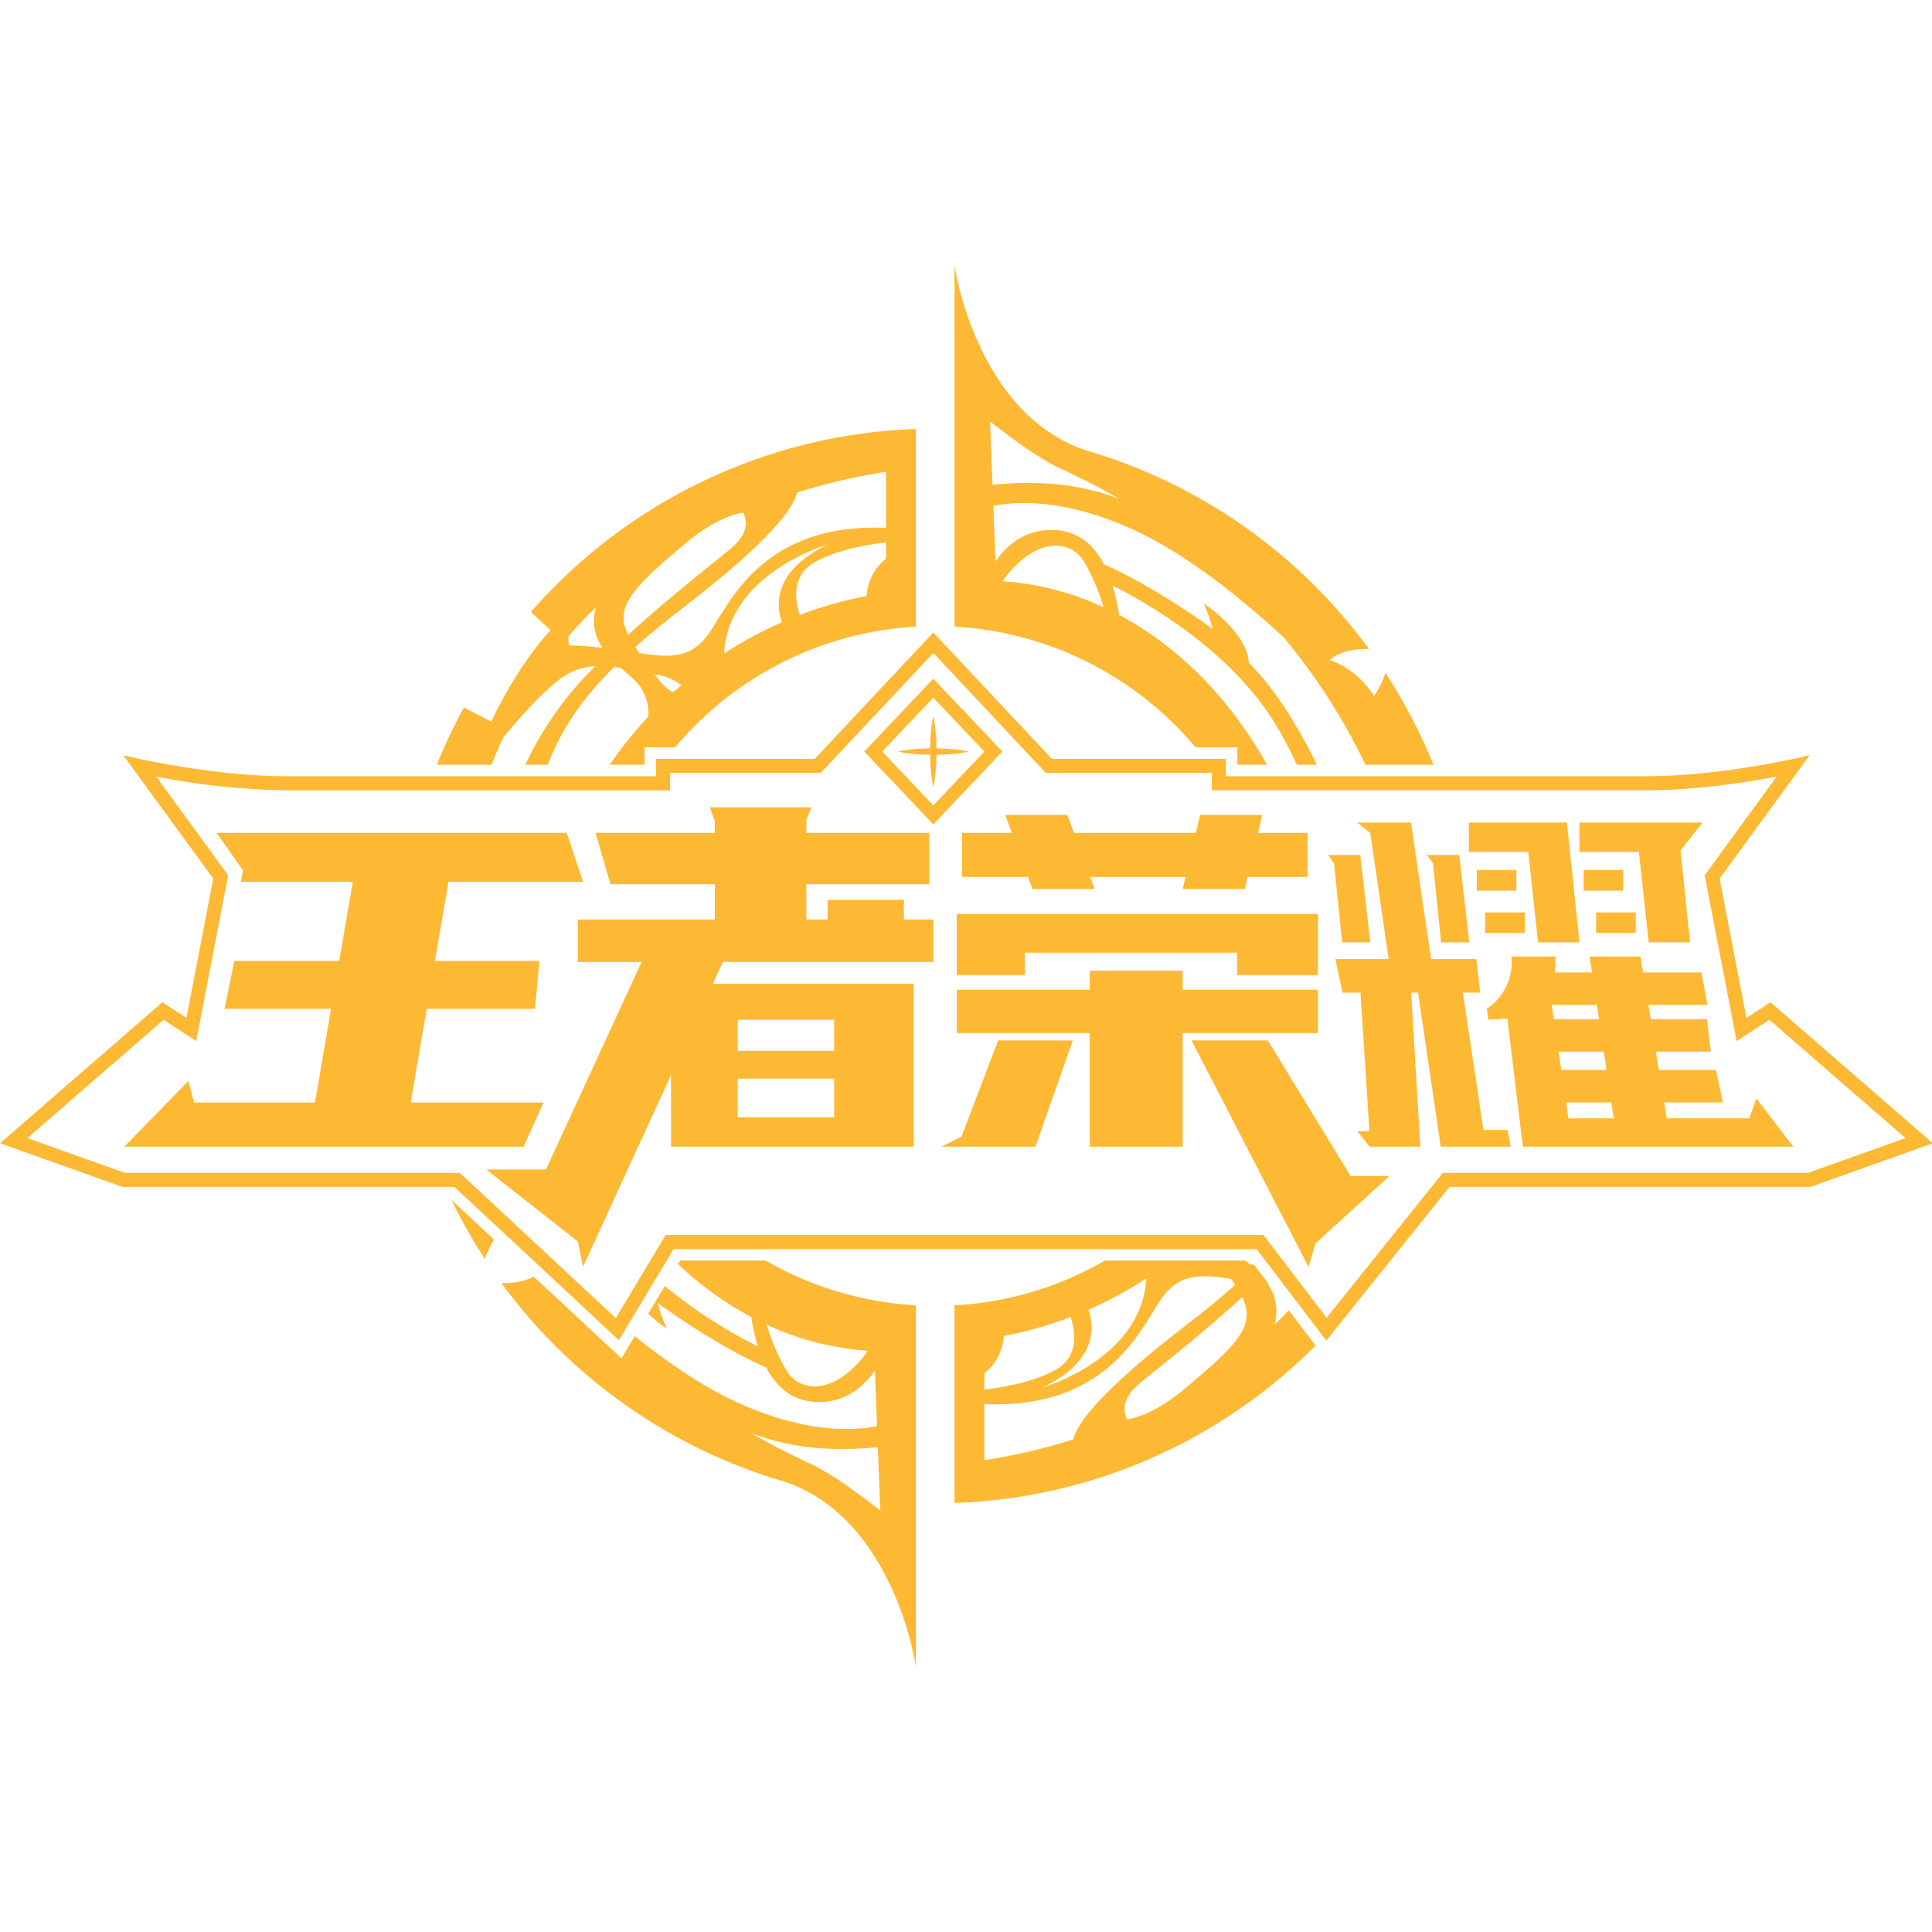
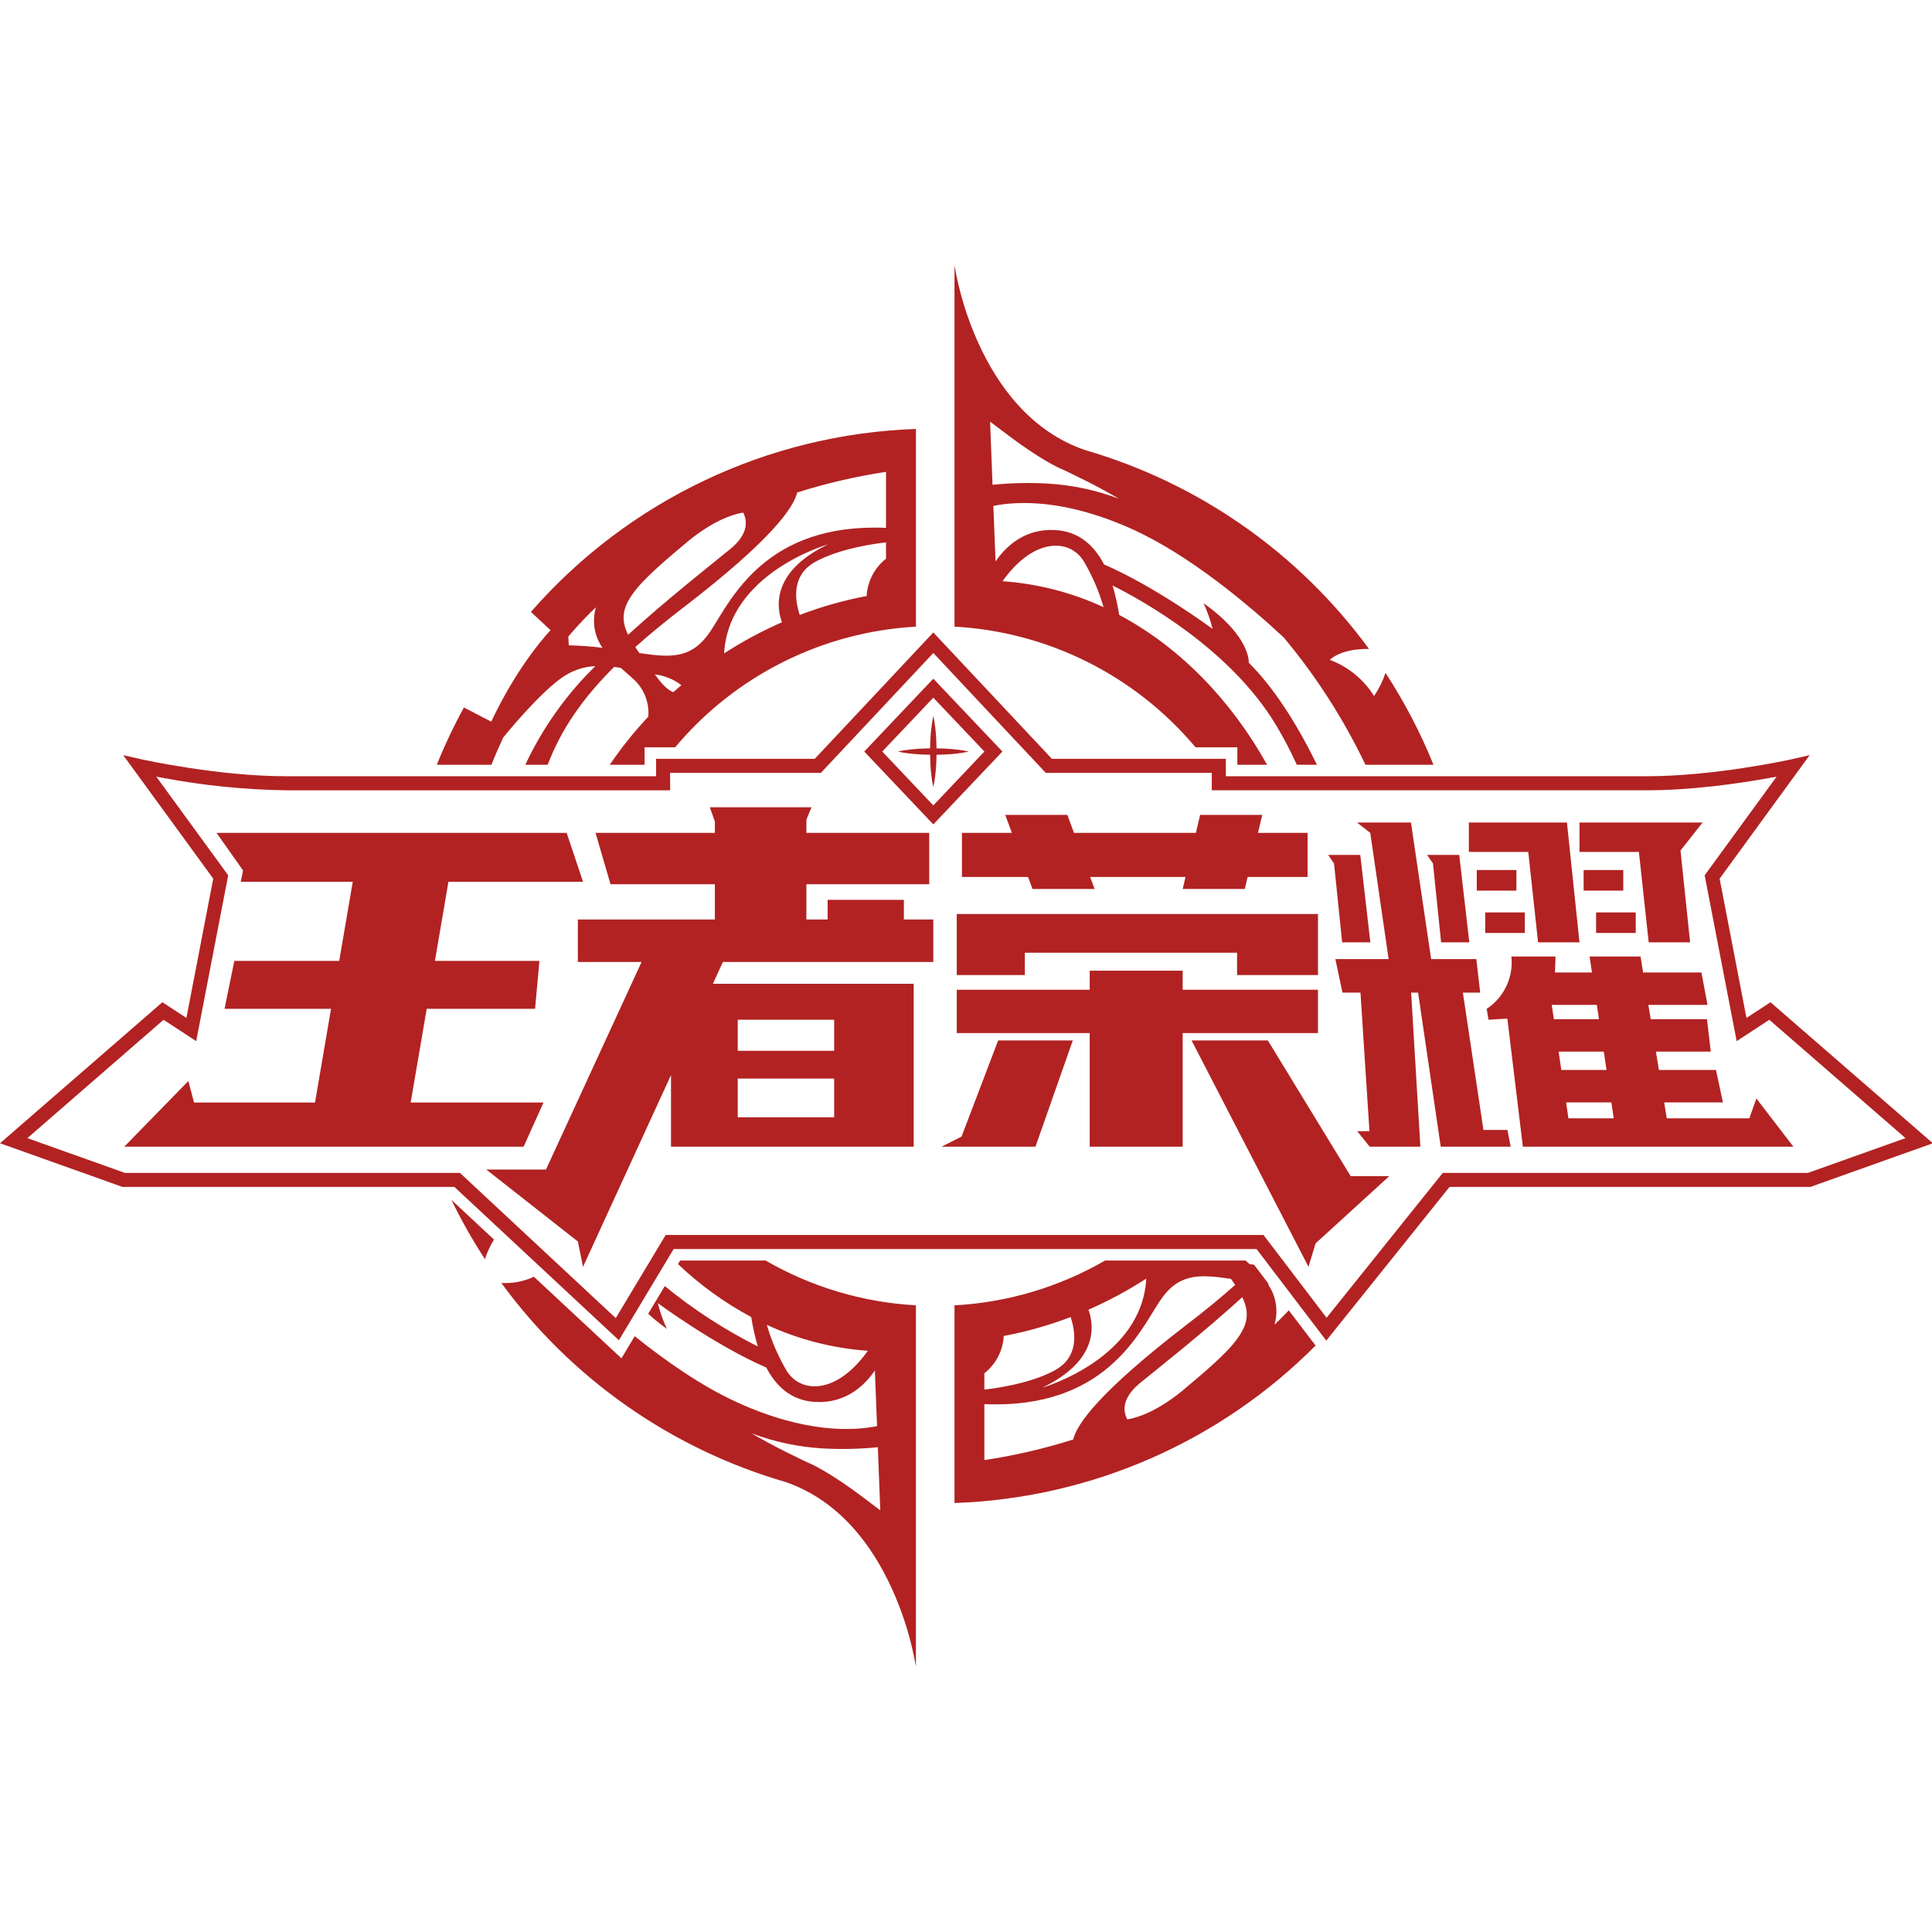
- <svg xmlns="http://www.w3.org/2000/svg" t="1733372238452" class="icon" viewBox="0 0 1412 1024" version="1.1" p-id="16250" width="200" height="200">
-   <path d="M559.574 727.279h-62.498l-1.553 2.58a245.595 245.595 0 0 0 53.515 38.703 163.213 163.213 0 0 0 4.802 21.478 367.943 367.943 0 0 1-67.969-44.102l-12.136 20.235a137.132 137.132 0 0 0 13.642 10.99 100.34 100.34 0 0 1-6.594-18.778s41.378 30.652 79.269 47.088c6.952 13.307 17.894 24.129 35.597 25.133 22.815 1.338 36.648-12.543 43.744-22.983l1.601 40.662c-17.775 3.512-52.225 5.256-101.726-17.13-26.232-11.898-52.822-30.484-75.375-48.593l-9.7 16.174-64.003-59.631a49.215 49.215 0 0 1-23.771 4.563 392.969 392.969 0 0 0 207.585 145.422c40.017 13.713 63.883 47.423 77.716 77.716a233.33 233.33 0 0 1 17.679 57.194v-264.015a246.649 246.649 0 0 1-109.825-32.706z m15.577 80.893a143.678 143.678 0 0 1-14.717-33.925 210.586 210.586 0 0 0 73.822 18.969c-22.672 31.966-48.713 31.249-59.105 14.955z m19.327 68.566l-6.474-2.939-13.904-6.809c-8.529-4.253-16.747-8.768-24.822-13.45a177.251 177.251 0 0 0 51.986 11.037 258.735 258.735 0 0 0 40.303-0.884l1.792 46.133c-11.324-8.338-28.454-22.481-48.88-33.088zM354.395 726.209a66.602 66.602 0 0 1 6.649-14.265l-31.127-29.006a392.732 392.732 0 0 0 24.478 43.271zM388.016 253.219l14.37 13.352s-22.995 23.592-43.359 66.848l-19.963-10.347a388.272 388.272 0 0 0-19.829 41.856h39.921c2.676-6.761 5.567-13.4 8.648-19.97 12.28-14.862 29.003-33.71 42.334-43.314a45.617 45.617 0 0 1 24.942-8.816 411.264 411.264 0 0 0-7.908 8.097 248.701 248.701 0 0 0-43.242 64.003h16.341c9.915-25.847 25.085-48.116 48.57-71.502 1.648 0.189 3.273 0.454 4.898 0.738 3.679 3.299 7.311 6.309 10.321 9.198a33.284 33.284 0 0 1 9.747 26.401 282.296 282.296 0 0 0-28.143 35.165h25.42v-12.755h22.338a247.695 247.695 0 0 1 175.978-88.182V119.503a391.566 391.566 0 0 0-281.383 133.716z m27.665 24.414l-0.334-6.45q5.698-6.689 11.826-13.071a250.708 250.708 0 0 1 8.362-8.266 34.551 34.551 0 0 0 4.802 29.603 245.024 245.024 0 0 0-24.655-1.816z m43.361-7.69c-5.686-11.828-4.348-20.978 6.785-34.309 9.222-11.035 25.921-24.677 37.46-34.424 16.962-13.737 30.914-19.16 39.826-20.594 2.819 5.304 4.659 15.123-9.413 26.662-15.409 12.612-45.488 36.12-74.658 62.665z m32.993 41.926c-4.706-1.911-8.457-6.164-13.474-12.973a39.044 39.044 0 0 1 19.423 7.884c-1.959 1.672-3.966 3.347-5.949 5.089z m79.46-51.076a294.877 294.877 0 0 0-42.262 22.718c3.201-58.004 73.75-79.03 75.948-79.673-42.239 20.307-37.437 46.849-33.686 56.955z m76.044-46.47a37.542 37.542 0 0 0-14.167 27.283 283.753 283.753 0 0 0-48.88 13.833c-3.87-11.776-5.925-29.577 11.874-39.106 18.181-9.774 43.863-13.116 51.174-13.907z m0-22.55c-87.846-3.751-113.05 52.103-127.743 74.703-13.618 20.883-28.454 20.453-52.511 16.819-1.051-1.529-2.102-3.008-3.01-4.372 10.44-9.317 22.17-18.967 35.501-29.17 64.051-49.236 80.201-72.673 82.852-83.808a421.191 421.191 0 0 1 64.911-15.075zM827.722 192.847c41.808 18.969 84.597 54.97 110.422 78.958a442.807 442.807 0 0 1 59.798 93.123h49.716a392.135 392.135 0 0 0-35.071-67.154 67.744 67.744 0 0 1-8.362 16.936 64.371 64.371 0 0 0-32.372-26.444s7.717-8.362 28.693-7.958a392.976 392.976 0 0 0-207.585-145.396c-40.017-13.716-63.859-47.423-77.716-77.718A233.862 233.862 0 0 1 697.59 0v263.969a247.769 247.769 0 0 1 176.169 88.204h30.556v12.755h21.74c-25.897-46.465-63.119-85.621-108.105-109.512a160.494 160.494 0 0 0-4.826-21.48c21.573 10.751 85.48 46.016 119.047 101.32a295.443 295.443 0 0 1 15.624 29.672h14.693c-14.764-30.219-31.846-56.809-49.836-74.584 0 0 1.744-18.802-33.065-43.505a101.482 101.482 0 0 1 6.618 18.778s-41.402-30.678-79.293-47.088c-6.952-13.309-17.87-24.129-35.597-25.133-22.815-1.338-36.624 12.516-43.72 22.959l-1.601-40.638c17.751-3.514 52.225-5.256 101.726 17.13z m-35.884 22.98a144.12 144.12 0 0 1 14.693 33.925 210.586 210.586 0 0 0-73.822-18.967c22.696-31.966 48.713-31.249 59.129-14.958z m-66.44-55.519l-1.792-46.135c11.324 8.316 28.454 22.483 48.88 33.091l6.474 2.939 13.904 6.809c8.529 4.25 16.771 8.768 24.822 13.45a176.355 176.355 0 0 0-51.962-11.04 255.868 255.868 0 0 0-40.327 0.886zM941.895 763.641c-0.717 0.741-1.386 1.505-2.102 2.246-2.676 2.795-5.495 5.543-8.338 8.266a34.677 34.677 0 0 0-4.802-29.624 6.928 6.928 0 0 1 0.741 0.096l-10.87-14.287c-1.099-0.167-2.198-0.311-3.297-0.502-0.956-0.884-1.935-1.72-2.891-2.556h-102.729a246.46 246.46 0 0 1-110.016 32.73v144.466a391.101 391.101 0 0 0 263.895-115.081z m-146.425-0.43a297.677 297.677 0 0 0 42.286-22.744c-3.225 58.03-73.75 79.054-75.948 79.699 42.215-20.307 37.413-46.849 33.662-56.955z m-76.044 46.443a37.269 37.269 0 0 0 14.167-27.259 282.733 282.733 0 0 0 48.88-13.833c3.894 11.778 5.925 29.577-11.85 39.085-18.181 9.795-43.887 13.116-51.197 13.928z m64.935 48.378a418.713 418.713 0 0 1-64.935 15.075v-40.901c87.87 3.775 113.05-52.081 127.767-74.682 13.618-20.88 28.454-20.474 52.511-16.843 1.027 1.553 2.078 3.01 3.01 4.396-10.44 9.317-22.194 18.969-35.525 29.146-64.027 49.262-80.201 72.699-82.829 83.808z m116.801-69.665c-9.222 11.014-25.945 24.679-37.484 34.426-16.938 13.713-30.914 19.16-39.802 20.57-2.843-5.304-4.683-15.123 9.389-26.638 15.433-12.614 45.512-36.146 74.658-62.665 5.686 11.826 4.348 20.976-6.761 34.307z" fill="#fdb933" p-id="16251" />
-   <path d="M918.363 718.867H492.32l-40.01 66.655-120.21-112.047H89.547L0.01 641.553l118.657-103.073 17.567 11.467 19.612-101.791-65.78-90.232 13.336 3.013c2.322 0.514 56.561 12.378 105.685 12.378h270.408v-12.731h115.984l86.632-92.354 86.653 92.354h127.143v12.734h307.615c49.145 0 103.384-11.864 105.668-12.371l13.379-3.02-65.78 90.232 19.612 101.791 17.564-11.467 118.657 103.073-89.551 31.92H1059.37l-90.067 112.31z m-468.332 50.483l36.464-60.747h436.959l46.071 60.491 84.921-105.883h266.858l71.335-25.415-99.538-86.484-23.86 15.598-23.389-121.183 52.543-72.092-4.991 0.901c-22.815 4.128-56.926 9.047-89.874 9.047H885.633v-12.729h-121.321l-82.203-87.611-82.184 87.611h-110.159v12.734H209.076a527.504 527.504 0 0 1-89.848-9.047l-4.991-0.903 52.54 72.095-23.389 121.183-23.86-15.598-99.514 86.484 71.311 25.415h244.823z" fill="#fdb933" p-id="16252" />
-   <path d="M682.109 302.025l-50.481 53.231 50.481 53.252 50.505-53.252z m-37.317 53.231l37.317-39.35 37.341 39.35-37.341 39.372z" fill="#fdb933" p-id="16253" />
-   <path d="M680.759 337.409a119.728 119.728 0 0 0-0.733 8.323c-0.141 2.305-0.215 4.737-0.258 7.189a163.514 163.514 0 0 0-7.184 0.253 122.786 122.786 0 0 0-8.326 0.731 74.14 74.14 0 0 0-8.123 1.364 72.646 72.646 0 0 0 8.123 1.369c2.437 0.308 5.277 0.561 8.326 0.731 2.305 0.136 4.735 0.215 7.184 0.253 0.038 2.449 0.108 4.883 0.239 7.191 0.167 3.041 0.425 5.887 0.733 8.321a72.281 72.281 0 0 0 1.371 8.123 72.197 72.197 0 0 0 1.371-8.123c0.308-2.434 0.564-5.28 0.733-8.321 0.139-2.305 0.213-4.74 0.251-7.189a175.894 175.894 0 0 0 7.186-0.239 117.081 117.081 0 0 0 8.323-0.731 71.966 71.966 0 0 0 8.123-1.374 73.733 73.733 0 0 0-8.123-1.371 112.233 112.233 0 0 0-8.323-0.717 144.454 144.454 0 0 0-7.191-0.239 189.935 189.935 0 0 0-0.239-7.186 122.74 122.74 0 0 0-0.733-8.323 73.182 73.182 0 0 0-1.367-8.123 72.589 72.589 0 0 0-1.364 8.087zM391.058 543.307l3.182-35.043h-76.39l9.893-57.834h98.353l-11.945-35.736H158.222l19.411 27.445-1.694 8.29h81.875l-9.893 57.834H171.262l-7.167 35.043h77.835l-11.706 68.487H141.8l-4.131-15.741-46.837 47.994h291.862l14.535-32.252h-97.082l11.706-68.487z" fill="#fdb933" p-id="16254" />
-   <path d="M682.109 509.06v-31.058h-21.502v-14.334h-55.737v14.334h-15.529v-25.752h89.781V414.693h-89.781v-9.556l3.725-9.15h-74.3l3.691 10.345v8.362h-87.224l8.983 30.75 1.983 6.809h76.259v25.752h-100.149v31.058h46.587l-27.307 59.275-42.573 92.433h-43.6l66.894 52.559 3.799 18.515 43.194-94.153 21.095-45.965v52.32h177.387V524.995h-146.76l7.311-15.935z m-142.937 42.217h70.477v22.696h-70.477z m0 43.003h70.477v28.263h-70.477zM754.591 455.708h45.392l-3.22-8.758h69.665l-2.062 8.758h45.392l2.062-8.758h43.849v-32.252h-36.261l3.089-13.14h-45.392l-3.089 13.14h-89.112l-4.828-13.14h-45.392l4.828 13.14H703.028v32.252h48.34zM749.015 502.294h155.088v16.327h59.134v-44.599h-263.991v44.597h49.769z" fill="#fdb933" p-id="16255" />
-   <path d="M963.237 529.37h-98.866v-13.938h-67.966v13.938h-97.153v31.655h97.153v83.02h67.966v-83.02h98.871z" fill="#fdb933" p-id="16256" />
-   <path d="M702.732 636.688l-14.638 7.358h68.685l27.278-77.644h-54.552zM987.127 665.548l-60.524-99.146h-55.746l85.449 165.44 5.179-17.12 53.907-49.174zM1001.517 494.728l-7.358-63.907h-23.475l4.3 6.271 5.93 57.636zM1053.233 494.728h20.606l-7.354-63.907h-23.47l4.288 6.271z" fill="#fdb933" p-id="16257" />
-   <path d="M1069.148 531.46h12.65l-2.819-24.488h-33.022l-14.764-99.843h-39.419l9.688 7.566 13.419 92.277h-38.925l5.208 24.488h13.14l6.551 101.239h-8.959l9.155 11.348h37.03l-6.747-112.587h5.077l16.547 112.587h51.126l-2.403-12.244h-17.517zM1124.101 494.728h30.26l-9.16-87.6h-71.696v21.502h43.423zM1204.952 494.728h30.26l-7.017-67.149 16.155-20.45h-89.986v21.502h43.423z" fill="#fdb933" p-id="16258" />
-   <path d="M1079.302 441.87h28.967v15.03h-28.967zM1085.451 472.828h28.967v15.032h-28.967zM1157.393 441.87h28.967v15.03h-28.967zM1166.502 472.828h28.967v15.032h-28.967zM1283.65 608.806l-5.163 14.525h-60.348l-1.887-11.635h42.931l-5.065-23.699h-41.713l-2.174-13.427h40.088l-2.771-23.699h-41.14l-1.696-10.443h43.218l-4.444-23.699h-42.621l-1.887-11.656h-37.222l1.744 11.656h-27.044l0.406-11.656h-32.252a40.614 40.614 0 0 1-18.061 38.225l1.314 7.979 13.785-0.812 11.348 93.579h197.694z m-149.555-68.377h32.945l1.553 10.443h-32.969z m5.017 34.142h33.017l2.007 13.427h-33.041z m7.167 48.761l-1.696-11.635h33.088l1.744 11.635z" fill="#fdb933" p-id="16259" />
+ <svg xmlns="http://www.w3.org/2000/svg" t="1733555466374" class="icon" viewBox="0 0 1412 1024" version="1.1" p-id="3946" width="256" height="256">
+   <path d="M559.574 727.279h-62.498l-1.553 2.58a245.595 245.595 0 0 0 53.515 38.703 163.213 163.213 0 0 0 4.802 21.478 367.943 367.943 0 0 1-67.969-44.102l-12.136 20.235a137.132 137.132 0 0 0 13.642 10.99 100.34 100.34 0 0 1-6.594-18.778s41.378 30.652 79.269 47.088c6.952 13.307 17.894 24.129 35.597 25.133 22.815 1.338 36.648-12.543 43.744-22.983l1.601 40.662c-17.775 3.512-52.225 5.256-101.726-17.13-26.232-11.898-52.822-30.484-75.375-48.593l-9.7 16.174-64.003-59.631a49.215 49.215 0 0 1-23.771 4.563 392.969 392.969 0 0 0 207.585 145.422c40.017 13.713 63.883 47.423 77.716 77.716a233.33 233.33 0 0 1 17.679 57.194v-264.015a246.649 246.649 0 0 1-109.825-32.706z m15.577 80.893a143.678 143.678 0 0 1-14.717-33.925 210.586 210.586 0 0 0 73.822 18.969c-22.672 31.966-48.713 31.249-59.105 14.955z m19.327 68.566l-6.474-2.939-13.904-6.809c-8.529-4.253-16.747-8.768-24.822-13.45a177.251 177.251 0 0 0 51.986 11.037 258.735 258.735 0 0 0 40.303-0.884l1.792 46.133c-11.324-8.338-28.454-22.481-48.88-33.088zM354.395 726.209a66.602 66.602 0 0 1 6.649-14.265l-31.127-29.006a392.732 392.732 0 0 0 24.478 43.271zM388.016 253.219l14.37 13.352s-22.995 23.592-43.359 66.848l-19.963-10.347a388.272 388.272 0 0 0-19.829 41.856h39.921c2.676-6.761 5.567-13.4 8.648-19.97 12.28-14.862 29.003-33.71 42.334-43.314a45.617 45.617 0 0 1 24.942-8.816 411.264 411.264 0 0 0-7.908 8.097 248.701 248.701 0 0 0-43.242 64.003h16.341c9.915-25.847 25.085-48.116 48.57-71.502 1.648 0.189 3.273 0.454 4.898 0.738 3.679 3.299 7.311 6.309 10.321 9.198a33.284 33.284 0 0 1 9.747 26.401 282.296 282.296 0 0 0-28.143 35.165h25.42v-12.755h22.338a247.695 247.695 0 0 1 175.978-88.182V119.503a391.566 391.566 0 0 0-281.383 133.716z m27.665 24.414l-0.334-6.45q5.698-6.689 11.826-13.071a250.708 250.708 0 0 1 8.362-8.266 34.551 34.551 0 0 0 4.802 29.603 245.024 245.024 0 0 0-24.655-1.816z m43.361-7.69c-5.686-11.828-4.348-20.978 6.785-34.309 9.222-11.035 25.921-24.677 37.46-34.424 16.962-13.737 30.914-19.16 39.826-20.594 2.819 5.304 4.659 15.123-9.413 26.662-15.409 12.612-45.488 36.12-74.658 62.665z m32.993 41.926c-4.706-1.911-8.457-6.164-13.474-12.973a39.044 39.044 0 0 1 19.423 7.884c-1.959 1.672-3.966 3.347-5.949 5.089z m79.46-51.076a294.877 294.877 0 0 0-42.262 22.718c3.201-58.004 73.75-79.03 75.948-79.673-42.239 20.307-37.437 46.849-33.686 56.955z m76.044-46.47a37.542 37.542 0 0 0-14.167 27.283 283.753 283.753 0 0 0-48.88 13.833c-3.87-11.776-5.925-29.577 11.874-39.106 18.181-9.774 43.863-13.116 51.174-13.907z m0-22.55c-87.846-3.751-113.05 52.103-127.743 74.703-13.618 20.883-28.454 20.453-52.511 16.819-1.051-1.529-2.102-3.008-3.01-4.372 10.44-9.317 22.17-18.967 35.501-29.17 64.051-49.236 80.201-72.673 82.852-83.808a421.191 421.191 0 0 1 64.911-15.075zM827.722 192.847c41.808 18.969 84.597 54.97 110.422 78.958a442.807 442.807 0 0 1 59.798 93.123h49.716a392.135 392.135 0 0 0-35.071-67.154 67.744 67.744 0 0 1-8.362 16.936 64.371 64.371 0 0 0-32.372-26.444s7.717-8.362 28.693-7.958a392.976 392.976 0 0 0-207.585-145.396c-40.017-13.716-63.859-47.423-77.716-77.718A233.862 233.862 0 0 1 697.59 0v263.969a247.769 247.769 0 0 1 176.169 88.204h30.556v12.755h21.74c-25.897-46.465-63.119-85.621-108.105-109.512a160.494 160.494 0 0 0-4.826-21.48c21.573 10.751 85.48 46.016 119.047 101.32a295.443 295.443 0 0 1 15.624 29.672h14.693c-14.764-30.219-31.846-56.809-49.836-74.584 0 0 1.744-18.802-33.065-43.505a101.482 101.482 0 0 1 6.618 18.778s-41.402-30.678-79.293-47.088c-6.952-13.309-17.87-24.129-35.597-25.133-22.815-1.338-36.624 12.516-43.72 22.959l-1.601-40.638c17.751-3.514 52.225-5.256 101.726 17.13z m-35.884 22.98a144.12 144.12 0 0 1 14.693 33.925 210.586 210.586 0 0 0-73.822-18.967c22.696-31.966 48.713-31.249 59.129-14.958z m-66.44-55.519l-1.792-46.135c11.324 8.316 28.454 22.483 48.88 33.091l6.474 2.939 13.904 6.809c8.529 4.25 16.771 8.768 24.822 13.45a176.355 176.355 0 0 0-51.962-11.04 255.868 255.868 0 0 0-40.327 0.886zM941.895 763.641c-0.717 0.741-1.386 1.505-2.102 2.246-2.676 2.795-5.495 5.543-8.338 8.266a34.677 34.677 0 0 0-4.802-29.624 6.928 6.928 0 0 1 0.741 0.096l-10.87-14.287c-1.099-0.167-2.198-0.311-3.297-0.502-0.956-0.884-1.935-1.72-2.891-2.556h-102.729a246.46 246.46 0 0 1-110.016 32.73v144.466a391.101 391.101 0 0 0 263.895-115.081z m-146.425-0.43a297.677 297.677 0 0 0 42.286-22.744c-3.225 58.03-73.75 79.054-75.948 79.699 42.215-20.307 37.413-46.849 33.662-56.955z m-76.044 46.443a37.269 37.269 0 0 0 14.167-27.259 282.733 282.733 0 0 0 48.88-13.833c3.894 11.778 5.925 29.577-11.85 39.085-18.181 9.795-43.887 13.116-51.197 13.928z m64.935 48.378a418.713 418.713 0 0 1-64.935 15.075v-40.901c87.87 3.775 113.05-52.081 127.767-74.682 13.618-20.88 28.454-20.474 52.511-16.843 1.027 1.553 2.078 3.01 3.01 4.396-10.44 9.317-22.194 18.969-35.525 29.146-64.027 49.262-80.201 72.699-82.829 83.808z m116.801-69.665c-9.222 11.014-25.945 24.679-37.484 34.426-16.938 13.713-30.914 19.16-39.802 20.57-2.843-5.304-4.683-15.123 9.389-26.638 15.433-12.614 45.512-36.146 74.658-62.665 5.686 11.826 4.348 20.976-6.761 34.307z" fill="#B22222" p-id="3947" />
+   <path d="M918.363 718.867H492.32l-40.01 66.655-120.21-112.047H89.547L0.01 641.553l118.657-103.073 17.567 11.467 19.612-101.791-65.78-90.232 13.336 3.013c2.322 0.514 56.561 12.378 105.685 12.378h270.408v-12.731h115.984l86.632-92.354 86.653 92.354h127.143v12.734h307.615c49.145 0 103.384-11.864 105.668-12.371l13.379-3.02-65.78 90.232 19.612 101.791 17.564-11.467 118.657 103.073-89.551 31.92H1059.37l-90.067 112.31z m-468.332 50.483l36.464-60.747h436.959l46.071 60.491 84.921-105.883h266.858l71.335-25.415-99.538-86.484-23.86 15.598-23.389-121.183 52.543-72.092-4.991 0.901c-22.815 4.128-56.926 9.047-89.874 9.047H885.633v-12.729h-121.321l-82.203-87.611-82.184 87.611h-110.159v12.734H209.076a527.504 527.504 0 0 1-89.848-9.047l-4.991-0.903 52.54 72.095-23.389 121.183-23.86-15.598-99.514 86.484 71.311 25.415h244.823z" fill="#B22222" p-id="3948" />
+   <path d="M682.109 302.025l-50.481 53.231 50.481 53.252 50.505-53.252z m-37.317 53.231l37.317-39.35 37.341 39.35-37.341 39.372z" fill="#B22222" p-id="3949" />
+   <path d="M680.759 337.409a119.728 119.728 0 0 0-0.733 8.323c-0.141 2.305-0.215 4.737-0.258 7.189a163.514 163.514 0 0 0-7.184 0.253 122.786 122.786 0 0 0-8.326 0.731 74.14 74.14 0 0 0-8.123 1.364 72.646 72.646 0 0 0 8.123 1.369c2.437 0.308 5.277 0.561 8.326 0.731 2.305 0.136 4.735 0.215 7.184 0.253 0.038 2.449 0.108 4.883 0.239 7.191 0.167 3.041 0.425 5.887 0.733 8.321a72.281 72.281 0 0 0 1.371 8.123 72.197 72.197 0 0 0 1.371-8.123c0.308-2.434 0.564-5.28 0.733-8.321 0.139-2.305 0.213-4.74 0.251-7.189a175.894 175.894 0 0 0 7.186-0.239 117.081 117.081 0 0 0 8.323-0.731 71.966 71.966 0 0 0 8.123-1.374 73.733 73.733 0 0 0-8.123-1.371 112.233 112.233 0 0 0-8.323-0.717 144.454 144.454 0 0 0-7.191-0.239 189.935 189.935 0 0 0-0.239-7.186 122.74 122.74 0 0 0-0.733-8.323 73.182 73.182 0 0 0-1.367-8.123 72.589 72.589 0 0 0-1.364 8.087zM391.058 543.307l3.182-35.043h-76.39l9.893-57.834h98.353l-11.945-35.736H158.222l19.411 27.445-1.694 8.29h81.875l-9.893 57.834H171.262l-7.167 35.043h77.835l-11.706 68.487H141.8l-4.131-15.741-46.837 47.994h291.862l14.535-32.252h-97.082l11.706-68.487z" fill="#B22222" p-id="3950" />
+   <path d="M682.109 509.06v-31.058h-21.502v-14.334h-55.737v14.334h-15.529v-25.752h89.781V414.693h-89.781v-9.556l3.725-9.15h-74.3l3.691 10.345v8.362h-87.224l8.983 30.75 1.983 6.809h76.259v25.752h-100.149v31.058h46.587l-27.307 59.275-42.573 92.433h-43.6l66.894 52.559 3.799 18.515 43.194-94.153 21.095-45.965v52.32h177.387V524.995h-146.76l7.311-15.935z m-142.937 42.217h70.477v22.696h-70.477z m0 43.003h70.477v28.263h-70.477zM754.591 455.708h45.392l-3.22-8.758h69.665l-2.062 8.758h45.392l2.062-8.758h43.849v-32.252h-36.261l3.089-13.14h-45.392l-3.089 13.14h-89.112l-4.828-13.14h-45.392l4.828 13.14H703.028v32.252h48.34zM749.015 502.294h155.088v16.327h59.134v-44.599h-263.991v44.597h49.769z" fill="#B22222" p-id="3951" />
+   <path d="M963.237 529.37h-98.866v-13.938h-67.966v13.938h-97.153v31.655h97.153v83.02h67.966v-83.02h98.871z" fill="#B22222" p-id="3952" />
+   <path d="M702.732 636.688l-14.638 7.358h68.685l27.278-77.644h-54.552zM987.127 665.548l-60.524-99.146h-55.746l85.449 165.44 5.179-17.12 53.907-49.174zM1001.517 494.728l-7.358-63.907h-23.475l4.3 6.271 5.93 57.636zM1053.233 494.728h20.606l-7.354-63.907h-23.47l4.288 6.271z" fill="#B22222" p-id="3953" />
+   <path d="M1069.148 531.46h12.65l-2.819-24.488h-33.022l-14.764-99.843h-39.419l9.688 7.566 13.419 92.277h-38.925l5.208 24.488h13.14l6.551 101.239h-8.959l9.155 11.348h37.03l-6.747-112.587h5.077l16.547 112.587h51.126l-2.403-12.244h-17.517zM1124.101 494.728h30.26l-9.16-87.6h-71.696v21.502h43.423zM1204.952 494.728h30.26l-7.017-67.149 16.155-20.45h-89.986v21.502h43.423z" fill="#B22222" p-id="3954" />
+   <path d="M1079.302 441.87h28.967v15.03h-28.967zM1085.451 472.828h28.967v15.032h-28.967zM1157.393 441.87h28.967v15.03h-28.967zM1166.502 472.828h28.967v15.032h-28.967zM1283.65 608.806l-5.163 14.525h-60.348l-1.887-11.635h42.931l-5.065-23.699h-41.713l-2.174-13.427h40.088l-2.771-23.699h-41.14l-1.696-10.443h43.218l-4.444-23.699h-42.621l-1.887-11.656h-37.222l1.744 11.656h-27.044l0.406-11.656h-32.252a40.614 40.614 0 0 1-18.061 38.225l1.314 7.979 13.785-0.812 11.348 93.579h197.694z m-149.555-68.377h32.945l1.553 10.443h-32.969z m5.017 34.142h33.017l2.007 13.427h-33.041z m7.167 48.761l-1.696-11.635h33.088l1.744 11.635z" fill="#B22222" p-id="3955" />
</svg>
